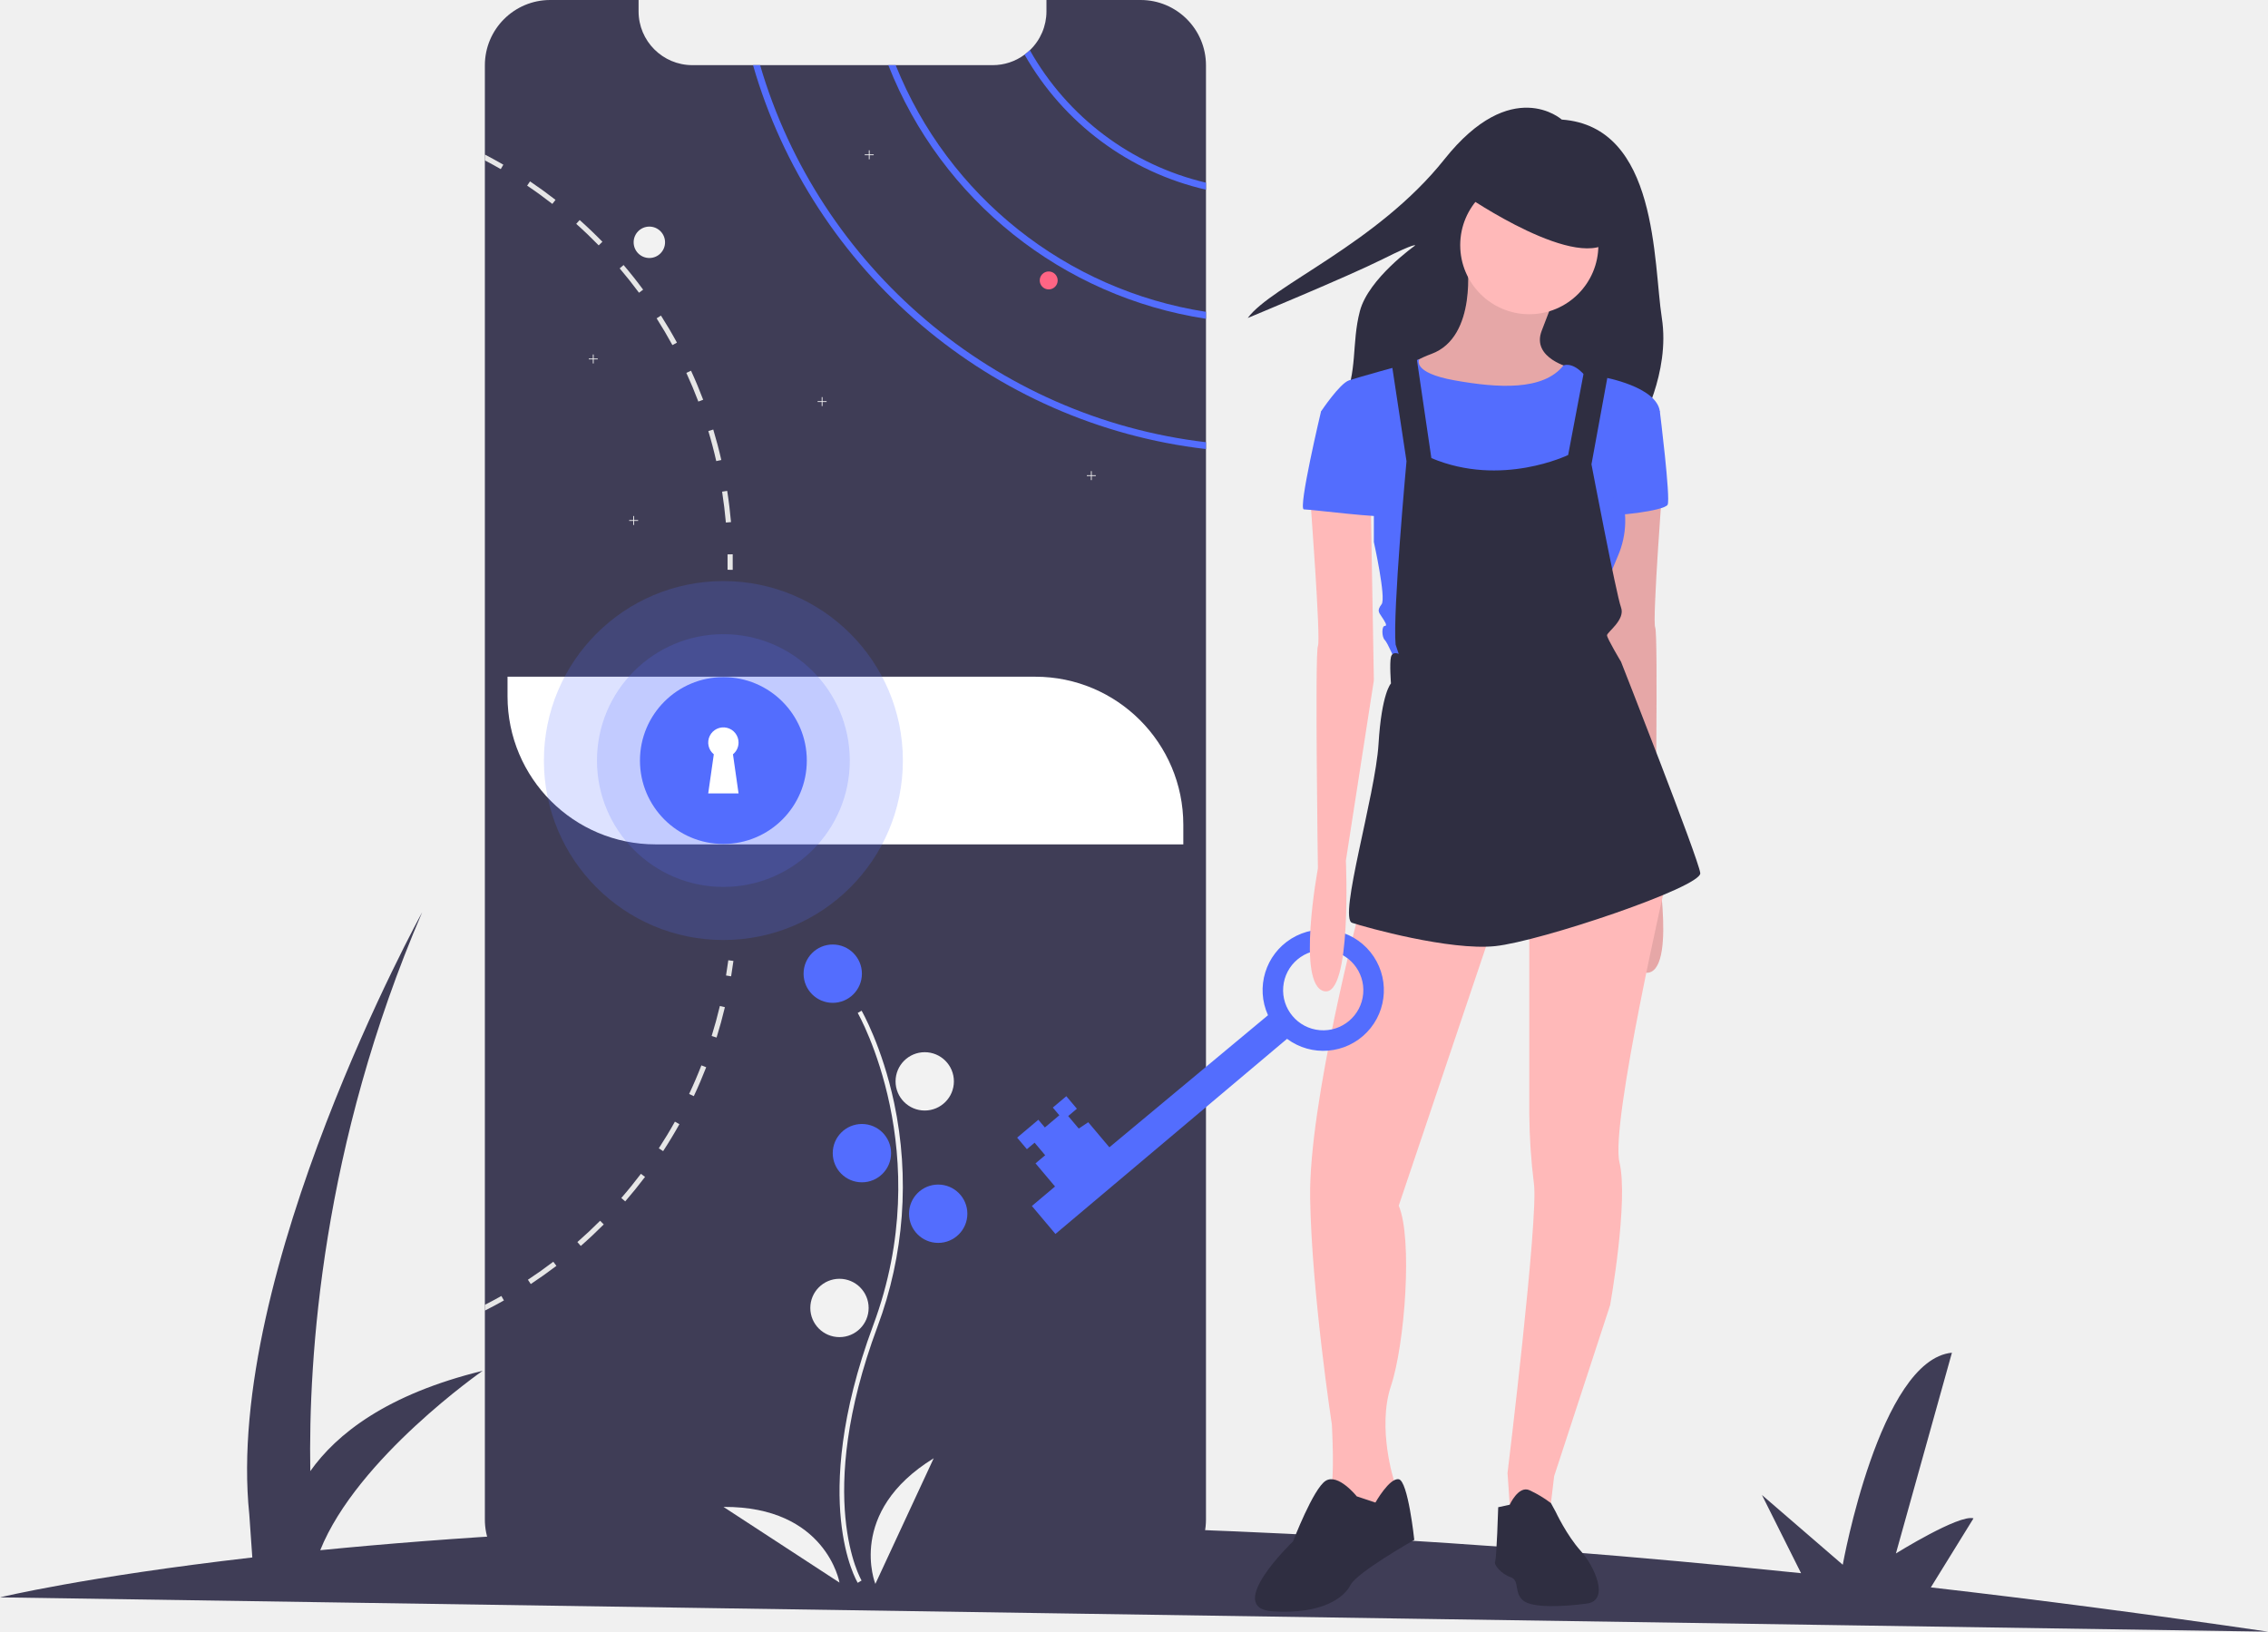
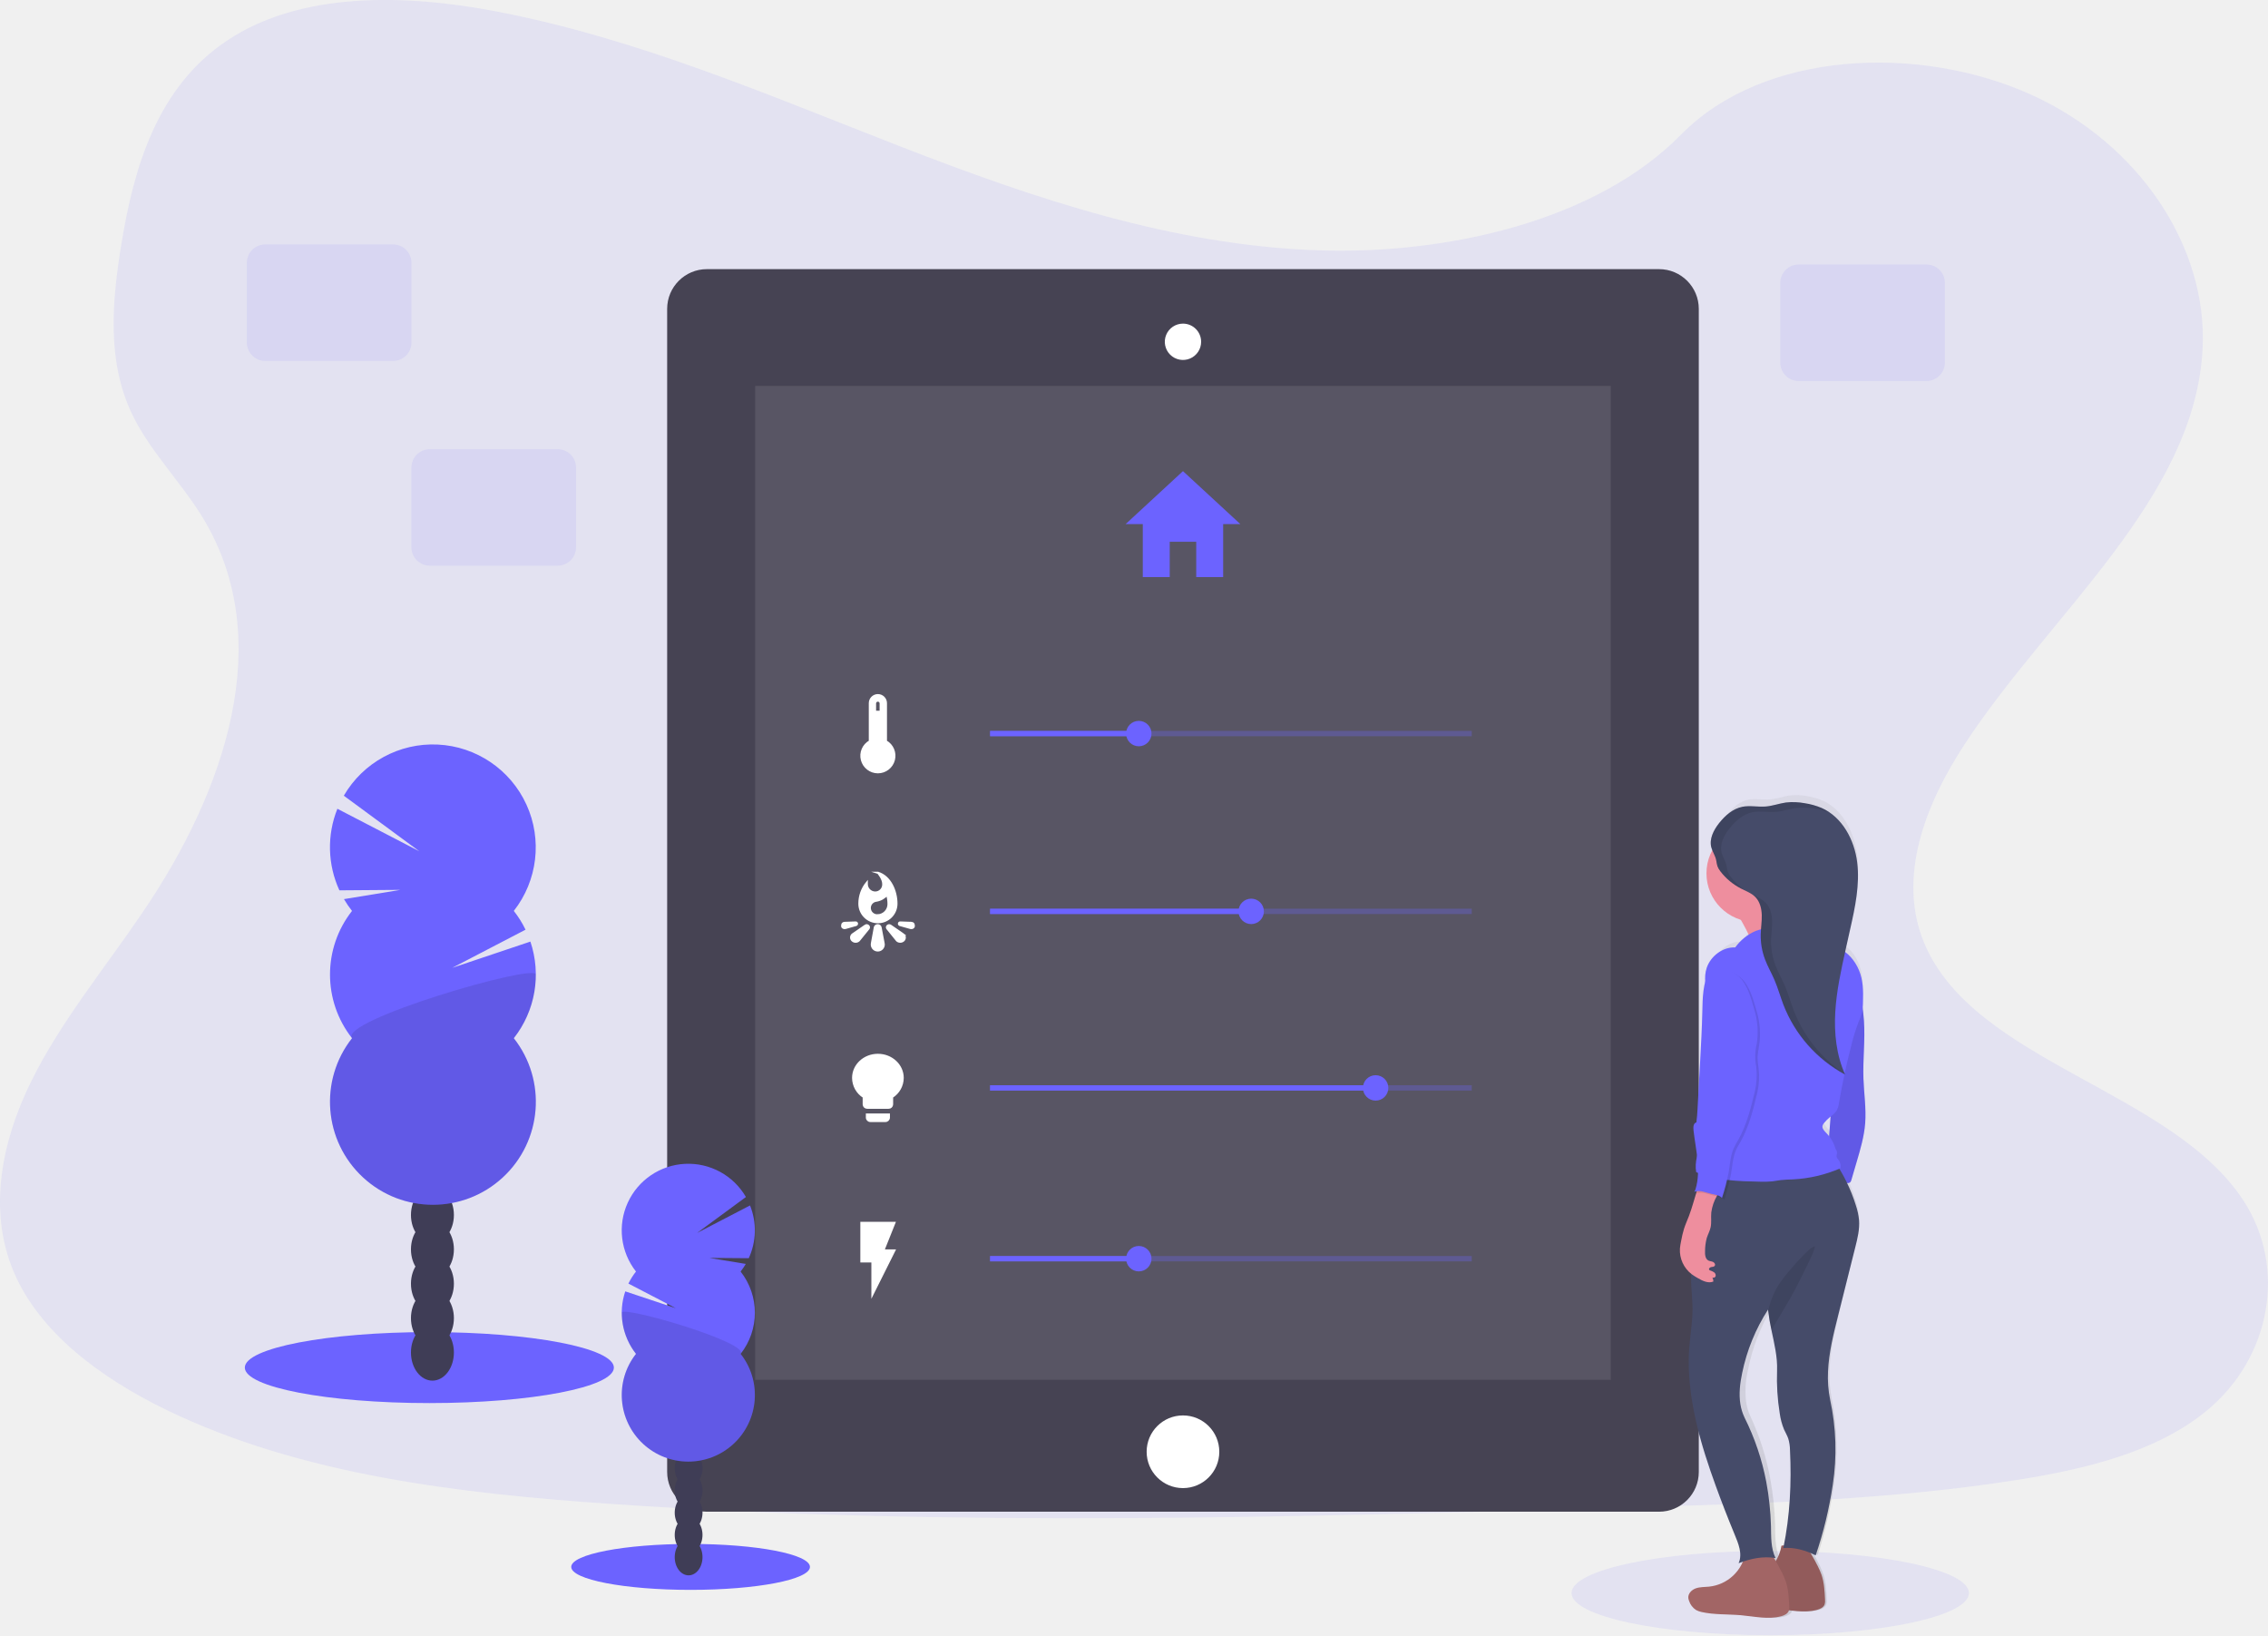
- <svg xmlns="http://www.w3.org/2000/svg" id="eb1b09ad-1fe0-40ca-8096-34696e14e30a" data-name="Layer 1" width="1010.892" height="727.284" viewBox="0 0 1010.892 727.284">
-   <path d="M1105.446,813.642q-78.133-11.444-150.281-19.73l19.02-30.778c-6.412-1.894-34.585,15.651-34.585,15.651l24.967-89.48c-32.248,3.107-48.658,94.513-48.658,94.513L879.884,752.723l17.438,34.854c-147.212-15.195-274.351-21.165-381.29-21.853L532.311,739.381c-6.412-1.894-34.585,15.651-34.585,15.651l24.967-89.48c-32.248,3.107-48.658,94.513-48.658,94.513L438.011,728.969l18.469,36.916c-89.651,1.087-162.761,5.872-219.191,11.451,16.467-41.078,72.394-79.96,72.394-79.96-42.708,10.436-65.112,28.152-76.82,44.71-.895-50.818,5.126-145,49.855-249.095,0,0-88.296,160.409-77.048,268.408l1.344,19.175c-74.836,8.625-112.461,17.784-112.461,17.784Z" transform="translate(-94.55416 -86.35794)" fill="#3f3d56" />
-   <path d="M632.081,115.488v648.2a29.139,29.139,0,0,1-29.13,29.11h-263.15a29.079,29.079,0,0,1-29.13-29.11v-648.2a29.127,29.127,0,0,1,29.13-29.13h39.38v5.05a23.987,23.987,0,0,0,23.98,23.99h133.84a23.789,23.789,0,0,0,14.22-4.68,22.285,22.285,0,0,0,2.36-1.98,23.917,23.917,0,0,0,7.4-17.33v-5.05h41.97A29.121,29.121,0,0,1,632.081,115.488Z" transform="translate(-94.55416 -86.35794)" fill="#3f3d56" />
-   <circle cx="289.426" cy="108" r="7" fill="#f2f2f2" />
-   <path d="M553.581,108.738a22.285,22.285,0,0,1-2.36,1.98,125.247,125.247,0,0,0,80.86,60.19v-3.12A122.299,122.299,0,0,1,553.581,108.738Z" transform="translate(-94.55416 -86.35794)" fill="#536dfe" />
-   <path d="M493.771,115.398h-3.28a181.668,181.668,0,0,0,141.59,113.05v-3.1A178.55,178.55,0,0,1,493.771,115.398Z" transform="translate(-94.55416 -86.35794)" fill="#536dfe" />
-   <path d="M433.351,115.398h-3.16c26.43,91.74,106.18,160.03,201.89,171.12v-3.05C538.031,272.428,459.651,205.438,433.351,115.398Z" transform="translate(-94.55416 -86.35794)" fill="#536dfe" />
-   <polygon points="266.426 159.822 264.604 159.822 264.604 158 264.249 158 264.249 159.822 262.426 159.822 262.426 160.178 264.249 160.178 264.249 162 264.604 162 264.604 160.178 266.426 160.178 266.426 159.822" fill="#f2f2f2" />
-   <polygon points="389.426 68.822 387.604 68.822 387.604 67 387.249 67 387.249 68.822 385.426 68.822 385.426 69.178 387.249 69.178 387.249 71 387.604 71 387.604 69.178 389.426 69.178 389.426 68.822" fill="#f2f2f2" />
-   <polygon points="284.426 231.822 282.604 231.822 282.604 230 282.249 230 282.249 231.822 280.426 231.822 280.426 232.178 282.249 232.178 282.249 234 282.604 234 282.604 232.178 284.426 232.178 284.426 231.822" fill="#f2f2f2" />
-   <polygon points="368.426 178.822 366.604 178.822 366.604 177 366.249 177 366.249 178.822 364.426 178.822 364.426 179.178 366.249 179.178 366.249 181 366.604 181 366.604 179.178 368.426 179.178 368.426 178.822" fill="#f2f2f2" />
-   <polygon points="488.426 211.822 486.604 211.822 486.604 210 486.249 210 486.249 211.822 484.426 211.822 484.426 212.178 486.249 212.178 486.249 214 486.604 214 486.604 212.178 488.426 212.178 488.426 211.822" fill="#f2f2f2" />
-   <circle cx="467.426" cy="125" r="4" fill="#ff6584" />
-   <path d="M418.681,305.158l-2.27.35c.71,4.54,1.27,9.18,1.68,13.77l2.29-.2C419.971,314.428,419.401,309.748,418.681,305.158Z" transform="translate(-94.55416 -86.35794)" fill="#e6e6e6" />
-   <path d="M412.471,277.818l-2.2.67c1.33,4.4,2.52,8.91,3.53,13.4l2.25-.51C415.021,286.838,413.811,282.278,412.471,277.818Z" transform="translate(-94.55416 -86.35794)" fill="#e6e6e6" />
-   <path d="M402.561,251.598l-2.09.96c1.92,4.19,3.72,8.49,5.35,12.79l2.15-.81C406.321,260.188,404.511,255.828,402.561,251.598Z" transform="translate(-94.55416 -86.35794)" fill="#e6e6e6" />
-   <path d="M389.161,227.018l-1.94,1.23c2.47,3.88,4.84,7.9,7.04,11.93l2.02-1.1C394.061,234.998,391.661,230.938,389.161,227.018Z" transform="translate(-94.55416 -86.35794)" fill="#e6e6e6" />
-   <path d="M372.501,204.488l-1.75,1.49c2.98,3.5,5.88,7.16,8.62,10.86l1.84-1.37C378.451,211.728,375.521,208.028,372.501,204.488Z" transform="translate(-94.55416 -86.35794)" fill="#e6e6e6" />
-   <path d="M352.921,184.428l-1.53,1.71c3.44,3.07,6.81,6.3,10.02,9.59l1.65-1.61C359.811,190.788,356.401,187.528,352.921,184.428Z" transform="translate(-94.55416 -86.35794)" fill="#e6e6e6" />
-   <path d="M330.801,167.208l-1.29,1.9c3.82,2.57,7.6,5.31,11.23,8.14l1.42-1.81C338.481,172.578,334.661,169.808,330.801,167.208Z" transform="translate(-94.55416 -86.35794)" fill="#e6e6e6" />
-   <path d="M310.671,155.248v2.6c2.39,1.25,4.76,2.56,7.08,3.9l1.15-1.99Q314.851,157.418,310.671,155.248Z" transform="translate(-94.55416 -86.35794)" fill="#e6e6e6" />
-   <path d="M418.161,521.161c.373-2.236.714-4.519,1.015-6.785l2.279.302c-.304,2.292-.649,4.599-1.026,6.861Z" transform="translate(-94.55416 -86.35794)" fill="#e6e6e6" />
-   <path d="M411.752,548.14l2.197.684c1.379-4.444,2.626-8.996,3.707-13.531l-2.239-.53C414.346,539.25,413.121,543.745,411.752,548.14Z" transform="translate(-94.55416 -86.35794)" fill="#e6e6e6" />
-   <path d="M401.71,573.972l2.086.978c1.984-4.208,3.84-8.544,5.525-12.884l-2.146-.837C405.511,565.522,403.674,569.811,401.71,573.972Z" transform="translate(-94.55416 -86.35794)" fill="#e6e6e6" />
-   <path d="M388.199,598.205l1.928,1.252c2.543-3.899,4.983-7.942,7.254-12.01l-2.005-1.125C393.135,590.345,390.715,594.341,388.199,598.205Z" transform="translate(-94.55416 -86.35794)" fill="#e6e6e6" />
-   <path d="M371.482,620.344l1.743,1.51c3.059-3.528,6.025-7.198,8.836-10.91l-1.841-1.377C377.448,613.236,374.512,616.861,371.482,620.344Z" transform="translate(-94.55416 -86.35794)" fill="#e6e6e6" />
-   <path d="M351.907,639.989l1.514,1.729c3.516-3.067,6.955-6.304,10.24-9.592l-1.626-1.629C358.787,633.751,355.378,636.943,351.907,639.989Z" transform="translate(-94.55416 -86.35794)" fill="#e6e6e6" />
-   <path d="M329.855,656.78l1.27,1.924c3.883-2.564,7.739-5.296,11.438-8.112l-1.39-1.836C337.509,651.548,333.7,654.249,329.855,656.78Z" transform="translate(-94.55416 -86.35794)" fill="#e6e6e6" />
-   <path d="M319.161,666.008c-2.78,1.57-5.62,3.09-8.49,4.53v-2.58c2.48-1.26,4.94-2.59,7.35-3.94Z" transform="translate(-94.55416 -86.35794)" fill="#e6e6e6" />
-   <path d="M418.836,333.464l2.299-.042c.042,2.321.045,4.654.009,6.936l-2.298-.036C418.88,338.066,418.877,335.759,418.836,333.464Z" transform="translate(-94.55416 -86.35794)" fill="#e6e6e6" />
-   <path d="M226.216,301.632H461.427a66,66,0,0,1,66,66v8.736a0,0,0,0,1,0,0H292.216a66,66,0,0,1-66-66v-8.736A0,0,0,0,1,226.216,301.632Z" fill="#fff" />
-   <path d="M476.87,791.879c-.229-.375-5.641-9.41-7.517-28.172-1.721-17.213-.614-46.227,14.433-86.698,28.506-76.671-6.569-138.533-6.928-139.149l1.73-1.004c.091.156,9.142,15.929,14.488,41.044a179.061,179.061,0,0,1-7.416,99.807c-28.457,76.54-7.301,112.773-7.084,113.131Z" transform="translate(-94.55416 -86.35794)" fill="#f2f2f2" />
-   <circle cx="371.17" cy="434" r="13" fill="#536dfe" />
-   <circle cx="412.17" cy="482" r="13" fill="#f2f2f2" />
-   <circle cx="384.17" cy="514" r="13" fill="#536dfe" />
-   <circle cx="418.17" cy="541" r="13" fill="#536dfe" />
-   <circle cx="374.17" cy="583" r="13" fill="#f2f2f2" />
-   <path d="M484.724,792.358s-13-32,26-56Z" transform="translate(-94.55416 -86.35794)" fill="#f2f2f2" />
-   <path d="M468.736,791.777s-5.916-34.029-51.709-33.738Z" transform="translate(-94.55416 -86.35794)" fill="#f2f2f2" />
-   <circle cx="322.426" cy="339" r="80" fill="#536dfe" opacity="0.2" />
-   <circle cx="322.426" cy="339" r="56.338" fill="#536dfe" opacity="0.2" />
-   <circle cx="322.426" cy="339" r="37.183" fill="#536dfe" />
-   <path d="M423.741,417.338a6.761,6.761,0,1,0-11.031,5.239l-2.49,17.429h13.521L421.251,422.577A6.746,6.746,0,0,0,423.741,417.338Z" transform="translate(-94.55416 -86.35794)" fill="#fff" />
-   <path d="M790.661,139.658s-22.302-19.995-52.294,17.688-76.903,56.139-87.67,70.751c0,0,44.604-18.457,59.985-26.147s14.612-6.152,14.612-6.152-20.764,14.612-24.609,29.223-.769,26.916-7.69,41.528S825.268,276.546,825.268,276.546s13.843-23.84,9.997-48.449S833.727,142.734,790.661,139.658Z" transform="translate(-94.55416 -86.35794)" fill="#2f2e41" />
-   <path d="M748.479,202.56s4.85,33.947-15.934,41.567-13.163,18.013-13.163,18.013l31.176,15.241,33.254-10.392,11.085-16.627s-18.013-4.157-13.163-16.627,6.235-16.627,6.235-16.627Z" transform="translate(-94.55416 -86.35794)" fill="#ffb9b9" />
-   <path d="M748.479,202.56s4.85,33.947-15.934,41.567-13.163,18.013-13.163,18.013l31.176,15.241,33.254-10.392,11.085-16.627s-18.013-4.157-13.163-16.627,6.235-16.627,6.235-16.627Z" transform="translate(-94.55416 -86.35794)" opacity="0.1" />
-   <path d="M835.77,299.551s-4.85,63.737-3.464,66.508,0,99.069,0,99.069,9.699,51.959-2.771,54.73-9.699-58.194-9.699-58.194L807.366,381.3l1.386-79.671Z" transform="translate(-94.55416 -86.35794)" fill="#ffb9b9" />
-   <path d="M835.77,299.551s-4.85,63.737-3.464,66.508,0,99.069,0,99.069,9.699,51.959-2.771,54.73-9.699-58.194-9.699-58.194L807.366,381.3l1.386-79.671Z" transform="translate(-94.55416 -86.35794)" opacity="0.1" />
-   <path d="M700.676,491.454S677.814,578.053,678.507,620.313,688.206,721.46,688.206,721.46s1.386,25.633-.693,28.404S697.905,764.414,697.905,764.414l13.163-7.621,4.85-5.542V746.401s-7.621-23.555-1.386-42.26,9.699-65.815,3.464-80.364l42.953-127.474Z" transform="translate(-94.55416 -86.35794)" fill="#ffb9b9" />
-   <path d="M699.291,753.329S690.977,742.937,685.435,746.401s-14.549,27.019-14.549,27.019-31.176,29.79-9.006,31.176,31.868-6.235,34.64-11.777S724.924,772.727,724.924,772.727s-2.771-26.326-6.928-27.019S707.604,756.1,707.604,756.1Z" transform="translate(-94.55416 -86.35794)" fill="#2f2e41" />
-   <path d="M776.19,496.996v85.906a265.616,265.616,0,0,0,2.078,31.176c2.078,15.241-11.777,128.859-11.777,128.859l1.386,20.091,17.32-1.386,2.078-17.32,24.94-76.207s8.313-46.417,4.157-63.737,21.477-128.166,21.477-128.166Z" transform="translate(-94.55416 -86.35794)" fill="#ffb9b9" />
-   <path d="M762.335,758.178l5.131-1.115s3.875-8.584,8.725-6.505a52.3,52.3,0,0,1,9.643,5.778l2.134,3.921s4.85,10.392,11.085,17.32,13.163,22.169,2.771,23.555-24.248,2.078-28.404-1.386-1.386-9.006-5.542-10.392-7.621-5.542-6.928-6.928S762.335,758.178,762.335,758.178Z" transform="translate(-94.55416 -86.35794)" fill="#2f2e41" />
-   <circle cx="681.636" cy="109.274" r="30.79" fill="#ffb9b9" />
-   <path d="M717.996,249.67l9.151-3.195s-3.609,5.966,15.789,9.43,39.487,4.69,48.494-6.661c0,0,3.465-1.652,8.314,3.197s7.621,3.464,7.621,3.464l-3.464,18.013-6.928,33.254L787.968,332.112l-25.633-5.542L734.623,306.479,724.231,279.46V254.519Z" transform="translate(-94.55416 -86.35794)" fill="#536dfe" />
-   <path d="M802.516,259.369l6.928-4.85s23.555,4.157,24.94,15.241L816.372,304.4a39.437,39.437,0,0,1-.693,29.79c-6.928,15.934-6.235,19.398-6.235,19.398l-4.85,20.784-87.984,6.928s-3.464-8.313-4.85-9.699-1.386-6.235,0-6.235,0-2.078-1.386-4.157-2.078-2.771,0-5.542-3.464-27.712-3.464-27.712V300.936l-23.555-31.176s8.313-12.47,12.47-13.856,23.93-6.85,23.93-6.85l4.474,6.588,6.235,50.143,9.006,30.483,37.921-6.443,14.731-24.733,9.699-29.097Z" transform="translate(-94.55416 -86.35794)" fill="#536dfe" />
-   <path d="M828.843,265.604l5.542,4.157s4.85,38.796,3.464,41.567-25.633,5.542-26.326,4.157S828.843,265.604,828.843,265.604Z" transform="translate(-94.55416 -86.35794)" fill="#536dfe" />
-   <path d="M714.532,246.206l6.928,45.724s-6.235,67.894-4.85,81.749l1.386,4.157s-2.771-1.386-3.464,1.386,0,11.777,0,11.777-4.157,4.157-5.542,27.019-18.013,77.593-11.777,79.671,43.646,12.47,63.737,10.392,92.141-26.326,91.448-32.561-35.332-94.22-35.332-94.22S810.83,370.908,810.83,369.523s8.313-6.928,6.235-12.47-13.163-63.737-13.163-63.737l7.621-41.567L801.131,248.977l-7.621,40.182s-29.79,14.549-60.966,1.386l-6.928-47.11Z" transform="translate(-94.55416 -86.35794)" fill="#2f2e41" />
-   <path d="M747.864,173.535s51.267,35.332,65.122,19.398-24.248-29.79-24.248-29.79l-31.868-3.464Z" transform="translate(-94.55416 -86.35794)" fill="#2f2e41" />
-   <path d="M668.209,549.4a27.027,27.027,0,1,0-8.479-10.524L589.024,597.748l-9.415-11.174-4.23,2.829-4.707-5.587,3.868-3.259-4.707-5.587-6.017,5.069,2.897,3.438L560.267,588.91l-2.897-3.438-9.455,7.966,4.345,5.157,3.438-2.897,4.707,5.587-4.298,3.621,8.69,10.314-10.314,8.69,10.501,12.463Zm17.654-39.492A17.882,17.882,0,1,1,666.524,526.202,17.882,17.882,0,0,1,685.863,509.908Z" transform="translate(-94.55416 -86.35794)" fill="#536dfe" />
-   <path d="M678.507,307.864s4.85,63.737,3.464,66.508,0,99.069,0,99.069-9.699,51.959,2.771,54.73,9.699-58.194,9.699-58.194l12.47-80.364-1.386-79.671Z" transform="translate(-94.55416 -86.35794)" fill="#ffb9b9" />
-   <path d="M688.899,267.682l-5.542,2.078s-10.392,43.646-7.621,43.646,36.025,4.157,36.025,2.771-6.235-35.332-6.235-35.332Z" transform="translate(-94.55416 -86.35794)" fill="#536dfe" />
+ <svg xmlns="http://www.w3.org/2000/svg" id="fe68a858-d407-4692-b55a-9dffb576a509" data-name="Layer 1" width="1130" height="814.56" viewBox="0 0 1130 814.56">
+   <defs>
+     <linearGradient id="b5ddeed3-b78d-400e-805e-1392ba69a239" x1="283.68" y1="848.61" x2="283.68" y2="438.71" gradientTransform="matrix(-1, 0, 0, 1, 1204, 0)" gradientUnits="userSpaceOnUse">
+       <stop offset="0" stop-color="gray" stop-opacity="0.25" />
+       <stop offset="0.54" stop-color="gray" stop-opacity="0.12" />
+       <stop offset="1" stop-color="gray" stop-opacity="0.1" />
+     </linearGradient>
+   </defs>
+   <path d="M691.54,167.41c-72.44-2.51-141.44-25.9-207.32-51.49S353.07,62,282.37,48.43c-45.48-8.72-97.49-10-134.13,14.43-35.27,23.46-46.66,64-52.78,101.55-4.61,28.28-7.32,58,5.3,84.51,8.77,18.37,24.34,33.82,35.11,51.42,37.45,61.26,11,136.79-29.62,196.59-19,28.06-41.13,54.82-55.82,84.69s-21.49,64.08-8.64,94.54C54.54,706.36,84.9,729,117.8,745c66.81,32.4,145.54,41.68,222.31,46.93,169.94,11.62,340.79,6.59,511.18,1.55,63.06-1.87,126.39-3.76,188.43-13.51,34.44-5.41,70-14,95-34.75,31.75-26.34,39.62-70.94,18.34-104-35.68-55.39-134.35-69.15-159.29-128.6-13.73-32.72.37-69.17,20.32-99.52,42.8-65.11,114.54-122.22,118.32-196.64,2.6-51.11-31.89-102.3-85.21-126.48-55.9-25.35-133.4-22.16-174.64,19.8C830.12,153,755.5,169.63,691.54,167.41Z" transform="translate(-35 -42.72)" fill="#6c63ff" opacity="0.1" />
+   <rect x="332.4" y="134.07" width="514" height="618.97" rx="19.8" fill="#464353" />
+   <rect x="376.74" y="192.74" width="425.32" height="494.09" fill="#fff" stroke="#fff" stroke-miterlimit="10" opacity="0.1" />
+   <circle cx="589.4" cy="723.18" r="18.1" fill="#fff" />
+   <path d="M624.4,221.53A8.55,8.55,0,1,1,633,213,8.56,8.56,0,0,1,624.4,221.53Z" transform="translate(-35 -42.72)" fill="#fff" />
+   <path d="M624.4,204.93a8.05,8.05,0,1,1-8,8,8.06,8.06,0,0,1,8-8m0-1a9.05,9.05,0,1,0,9.05,9,9.05,9.05,0,0,0-9.05-9Z" transform="translate(-35 -42.72)" fill="#fff" />
+   <path d="M617.8,330.2V312.6H631v17.6h13.42V303.81H653l-28.6-26.4-28.59,26.4h8.57V330.2Z" transform="translate(-35 -42.72)" fill="#6c63ff" />
+   <path d="M476.43,412V393a4,4,0,0,0-8.07,0V412a8.25,8.25,0,1,0,8.07,0ZM471,393a1.38,1.38,0,0,1,2.75,0v4.26H471Z" transform="translate(-35 -42.72)" fill="#fff" stroke="#fff" stroke-miterlimit="10" />
+   <rect x="493.28" y="364.08" width="240" height="2.67" fill="#6c63ff" opacity="0.3" />
+   <circle cx="567.39" cy="365.42" r="6.33" fill="#6c63ff" />
+   <rect x="493.28" y="364.08" width="74.11" height="2.67" fill="#6c63ff" />
+   <path d="M473.79,504.84a1.44,1.44,0,0,0-1.48-1.26,1.46,1.46,0,0,0-1.45,1.08l-1.46,7.94a3.08,3.08,0,0,0-.06.61,3,3,0,0,0,6,0,3,3,0,0,0-.1-.73Zm11.36,3.41a3.91,3.91,0,0,0-.49-.34l-5.92-4.08a1.2,1.2,0,0,0-1.53.08,1,1,0,0,0-.16,1.32l4.56,5.65a2.56,2.56,0,0,0,.3.37,2.47,2.47,0,0,0,3.23,0,2,2,0,0,0,0-3Zm4-5.83-5.55-.2a.65.65,0,0,0-.74.52.72.72,0,0,0,.44.76h0l5.37,1.52c.78.17,1.65-.19,1.65-1,0-1-.29-1.51-1.17-1.61Zm-27.58,1.08a.72.72,0,0,0,.44-.76.66.66,0,0,0-.75-.52l-5.54.2c-.89.1-1.15.59-1.15,1.6,0,.8.85,1.17,1.62,1l5.37-1.53Zm4.53.32-5.92,4.07a3.21,3.21,0,0,0-.48.34,2,2,0,0,0,0,3,2.39,2.39,0,0,0,3.22,0,1.74,1.74,0,0,0,.31-.36l4.56-5.63a1,1,0,0,0-.16-1.32A1.21,1.21,0,0,0,466.06,503.82Zm6.34-26.36s2.6,3,2.6,5.53a4,4,0,0,1-3.95,4.32,4.21,4.21,0,0,1-4.2-4.32l0-.59a16.41,16.41,0,0,0-3.74,10.47,9.26,9.26,0,1,0,18.52,0C481.67,486.63,478.59,479.32,472.4,477.46Zm-.33,21.2a3.69,3.69,0,0,1-3.73-3.64,3.62,3.62,0,0,1,3.25-3.61,9,9,0,0,0,5.36-3,16.25,16.25,0,0,1,.68,4.68,5.56,5.56,0,0,1-5.56,5.56Z" transform="translate(-35 -42.72)" fill="#fff" stroke="#fff" stroke-miterlimit="10" />
+   <rect x="493.28" y="452.65" width="240" height="2.67" fill="#6c63ff" opacity="0.3" />
+   <circle cx="623.39" cy="453.99" r="6.33" fill="#6c63ff" />
+   <rect x="493.28" y="452.65" width="130.72" height="2.67" fill="#6c63ff" />
+   <path d="M466.9,599.43a1.73,1.73,0,0,0,1.72,1.72h7.56a1.73,1.73,0,0,0,1.72-1.72v-1.54h-11Zm5.5-31.28c-6.85,0-12.37,5.15-12.37,11.52a11.34,11.34,0,0,0,5.28,9.5v3.73a1.71,1.71,0,0,0,1.77,1.65h10.64a1.71,1.71,0,0,0,1.77-1.65v-3.73a11.32,11.32,0,0,0,5.29-9.5C484.78,573.3,479.25,568.15,472.4,568.15Z" transform="translate(-35 -42.72)" fill="#fff" stroke="#fff" stroke-miterlimit="10" />
+   <rect x="493.28" y="540.6" width="240" height="2.67" fill="#6c63ff" opacity="0.3" />
+   <circle cx="685.39" cy="541.93" r="6.33" fill="#6c63ff" />
+   <rect x="493.28" y="540.6" width="192.72" height="2.67" fill="#6c63ff" />
+   <path d="M464.15,651.85v19.24h5.5v16.5l11-22h-5.5l5.5-13.74Z" transform="translate(-35 -42.72)" fill="#fff" stroke="#fff" stroke-miterlimit="10" />
+   <rect x="493.28" y="625.67" width="240" height="2.67" fill="#6c63ff" opacity="0.3" />
+   <circle cx="567.39" cy="627" r="6.33" fill="#6c63ff" />
+   <rect x="493.28" y="625.67" width="74.11" height="2.67" fill="#6c63ff" />
+   <ellipse cx="344.08" cy="780.54" rx="59.47" ry="11.44" fill="#6c63ff" />
+   <ellipse cx="343.09" cy="775.68" rx="6.92" ry="9.06" fill="#3f3d56" />
+   <ellipse cx="343.09" cy="764.6" rx="6.92" ry="9.06" fill="#3f3d56" />
+   <ellipse cx="343.09" cy="753.53" rx="6.92" ry="9.06" fill="#3f3d56" />
+   <ellipse cx="343.09" cy="742.45" rx="6.92" ry="9.06" fill="#3f3d56" />
+   <ellipse cx="343.09" cy="731.37" rx="6.92" ry="9.06" fill="#3f3d56" />
+   <ellipse cx="343.09" cy="720.29" rx="6.92" ry="9.06" fill="#3f3d56" />
+   <ellipse cx="343.09" cy="709.21" rx="6.92" ry="9.06" fill="#3f3d56" />
+   <path d="M404,676.13a34.28,34.28,0,0,0,2.58-3.8l-18.2-3,19.68.15a33.27,33.27,0,0,0,.63-26.28L382.31,656.9,406.65,639a33.17,33.17,0,1,0-54.78,37.12,33.85,33.85,0,0,0-3.78,6l23.62,12.27L346.53,686a33.19,33.19,0,0,0,5.34,31.14,33.16,33.16,0,1,0,52.14,0,33.18,33.18,0,0,0,0-41Z" transform="translate(-35 -42.72)" fill="#6c63ff" />
+   <path d="M344.78,696.63a33,33,0,0,0,7.09,20.5,33.16,33.16,0,1,0,52.14,0C408.45,711.49,344.78,692.91,344.78,696.63Z" transform="translate(-35 -42.72)" opacity="0.1" />
+   <ellipse cx="213.92" cy="681.25" rx="91.94" ry="17.68" fill="#6c63ff" />
+   <ellipse cx="215.45" cy="673.74" rx="10.7" ry="14.01" fill="#3f3d56" />
+   <ellipse cx="215.45" cy="656.61" rx="10.7" ry="14.01" fill="#3f3d56" />
+   <ellipse cx="215.45" cy="639.48" rx="10.7" ry="14.01" fill="#3f3d56" />
+   <ellipse cx="215.45" cy="622.35" rx="10.7" ry="14.01" fill="#3f3d56" />
+   <ellipse cx="215.45" cy="605.23" rx="10.7" ry="14.01" fill="#3f3d56" />
+   <ellipse cx="215.45" cy="588.1" rx="10.7" ry="14.01" fill="#3f3d56" />
+   <ellipse cx="215.45" cy="570.97" rx="10.7" ry="14.01" fill="#3f3d56" />
+   <path d="M210.38,496.48a52.24,52.24,0,0,1-4-5.87L234.52,486l-30.42.23a51.41,51.41,0,0,1-1-40.63l40.82,21.17L206.3,439.09A51.28,51.28,0,1,1,291,496.48a50.9,50.9,0,0,1,5.84,9.35l-36.51,19,38.93-13.07A51.3,51.3,0,0,1,291,559.89a51.28,51.28,0,1,1-80.61,0,51.3,51.3,0,0,1,0-63.41Z" transform="translate(-35 -42.72)" fill="#6c63ff" />
+   <path d="M302,528.18a51.1,51.1,0,0,1-11,31.71,51.28,51.28,0,1,1-80.61,0C203.51,551.16,302,522.43,302,528.18Z" transform="translate(-35 -42.72)" opacity="0.1" />
+   <ellipse cx="882" cy="793.56" rx="99" ry="21" fill="#6c63ff" opacity="0.1" />
+   <path d="M880.25,838.7a5.83,5.83,0,0,0,.38,1.49,8.51,8.51,0,0,0,3.28,4.55,8.93,8.93,0,0,0,2.6,1c6.13,1.47,12.5,1,18.76,1.63s12.89,2.26,19.07.5c1.48-.42,3-1.19,3.6-2.7a1.61,1.61,0,0,0,.09-.29c4.49.58,9,1,13.3-.21,1.47-.42,3-1.19,3.6-2.7a6.1,6.1,0,0,0,.21-2.41c-.18-4.21-.38-8.48-1.66-12.47a35,35,0,0,0-1.71-4.21q-1.47-3.15-3.2-6.15l-.35-.65c.84.37,1.66.77,2.47,1.2a210,210,0,0,0,8.09-35.41A124.52,124.52,0,0,0,947.54,739a61.05,61.05,0,0,1-1-14.29c.41-9.53,2.62-18.85,4.82-28.11q1.68-7,3.35-14.09,2.38-10,4.78-20.08c1.06-4.45,2.12-9,1.79-13.58a35.5,35.5,0,0,0-1.48-7.38,85.12,85.12,0,0,0-4.2-11.34,1.9,1.9,0,0,0,1.41-.29,2.41,2.41,0,0,0,.63-1.25l2.52-9.08c1.77-6.36,3.54-12.77,4-19.37.55-7.47-.58-15-.82-22.44-.31-9.72.87-19.47.24-29.17-.14-2.1-.36-4.19-.61-6.27.11-1.1.14-2.2.17-3.3.16-5.42.1-10.83-1.89-15.83a22,22,0,0,0-6.59-9.14c.09-.45.19-.89.28-1.34l2.1-10c2.32-11.09,4.66-22.45,3.33-33.72-1.19-10-5.88-20.16-13.82-25.5l-.07-.05-.85-.54-.15-.09c-.26-.16-.53-.31-.8-.45l-.2-.11c-.32-.18-.66-.35-1-.5a31.6,31.6,0,0,0-8-2.39l-1.1-.17a30.68,30.68,0,0,0-3.31-.34l-1.11,0a22.89,22.89,0,0,0-3.31.2c-.41,0-.81.12-1.22.2l-1.2.25a50.63,50.63,0,0,1-7.24,1.51c-.46,0-.93.06-1.39.07-1.39,0-2.78-.09-4.18-.17-.69,0-1.39-.06-2.08-.06a16.46,16.46,0,0,0-3.43.31,14.46,14.46,0,0,0-5.4,2.49,22.56,22.56,0,0,0-3.28,2.92,33.1,33.1,0,0,0-2.28,2.74c-.33.44-.65.89-1,1.36l-.46.71c-.29.49-.57,1-.83,1.48a19,19,0,0,0-1,2.32,11.09,11.09,0,0,0-.45,6.49,12.52,12.52,0,0,0,.44,1.35,25.43,25.43,0,0,0-2.75,11.59c0,11,6.86,20.28,16.29,23.34,1.15,2.12,2.55,4.82,3.72,7.44a26.86,26.86,0,0,0-6.39,6.46c-5.86-.33-11.64,4.34-13.5,10.23a18.6,18.6,0,0,0-.71,7c-1.22,4.92-1.28,10.24-1.39,15.38-.17,8.1-.59,16.18-1,24.27s-.83,16.11-1.25,24.17c-.12,2.31-.24,4.63-.54,6.92-1.47.39-1.54,2.4-1.37,4,.46,4.27,1.21,8.59,1.69,12.88a21.27,21.27,0,0,0-.41,8.09l.85.38a32.41,32.41,0,0,1-1.2,8.17,2.93,2.93,0,0,1-.64,1.31,4.33,4.33,0,0,1,1.33-.33c-1.27,4.18-2.28,8.46-3.77,12.57-.77,2.12-1.67,4.2-2.33,6.37a59.68,59.68,0,0,0-1.4,6.26,30.48,30.48,0,0,0-.53,3.68,15.53,15.53,0,0,0,5.27,12.66c0,.82-.06,1.63-.06,2.45,0,5.85.86,11.68.65,17.52-.28,7.87-1.69,15.32-1.73,23.2-.13,21.8,5.85,43.11,12.87,63.6q4.17,12.18,8.85,24.13c1.84,4.72,3.92,10,1.94,14.63.67-.27,1.33-.52,2-.76a21,21,0,0,1-4.58,7A19.28,19.28,0,0,1,890.08,833c-2.09.23-4.24.11-6.23.84S880.05,836.49,880.25,838.7Zm25.56-113.12a96.87,96.87,0,0,1,12.28-31.88l.06.65c.32,3.22.91,6.44,1.55,9.65,1.34,6.76,2.91,13.51,2.67,20.3a115.64,115.64,0,0,0,1.26,21.52,34.09,34.09,0,0,0,2,8.14c.66,1.56,1.52,3,2,4.64a22.17,22.17,0,0,1,.8,5.75,206.93,206.93,0,0,1-2.92,47.89c-.69,0-1.13.11-1.14.2a21.68,21.68,0,0,1-2.73,7.66l-.12-.22c-.24-.42-.49-.9-.75-1.38l.83.13c-2.29-4.94-2.08-10.7-2.18-16.2a149.15,149.15,0,0,0-2.27-22.25A129.4,129.4,0,0,0,907,748a25.2,25.2,0,0,1-2-6.78A45.6,45.6,0,0,1,905.81,725.58Zm41.25-119a17,17,0,0,0-1.21-1.46c-1-1.07-2.2-2.31-1.9-3.77a3.69,3.69,0,0,1,.84-1.54,22,22,0,0,1,2.66-2.79l.32-.28Q947.41,601.63,947.06,606.55Z" transform="translate(-35 -42.72)" fill="url(#b5ddeed3-b78d-400e-805e-1392ba69a239)" />
+   <path d="M961.64,534l1.1,8.49c.37,2.88.74,5.75.94,8.64.67,9.62-.57,19.28-.25,28.92.26,7.42,1.44,14.83.87,22.24-.51,6.54-2.37,12.9-4.23,19.2l-2.64,9a2.38,2.38,0,0,1-.66,1.24,2.33,2.33,0,0,1-1.69.27L943.36,631c.75-3.44,1.58-7,2-10.53.32-2.76.51-5.54.71-8.32.62-8.66,1.33-17.32,2-26l1.25-15.2c.53-6.6,1.08-13.23,2.74-19.64A39.09,39.09,0,0,1,961.64,534Z" transform="translate(-35 -42.72)" fill="#6c63ff" />
+   <path d="M961.64,534l1.1,8.49c.37,2.88.74,5.75.94,8.64.67,9.62-.57,19.28-.25,28.92.26,7.42,1.44,14.83.87,22.24-.51,6.54-2.37,12.9-4.23,19.2l-2.64,9a2.38,2.38,0,0,1-.66,1.24,2.33,2.33,0,0,1-1.69.27L943.36,631c.75-3.44,1.58-7,2-10.53.32-2.76.51-5.54.71-8.32.62-8.66,1.33-17.32,2-26l1.25-15.2c.53-6.6,1.08-13.23,2.74-19.64A39.09,39.09,0,0,1,961.64,534Z" transform="translate(-35 -42.72)" opacity="0.1" />
+   <path d="M940.76,823.05a35.81,35.81,0,0,1,1.8,4.18c1.34,3.95,1.54,8.19,1.74,12.36a6,6,0,0,1-.22,2.39c-.58,1.5-2.24,2.26-3.79,2.67-6.49,1.75-13.33.11-20-.49s-13.26-.16-19.7-1.61a10.06,10.06,0,0,1-2.73-.95,8.51,8.51,0,0,1-3.45-4.5,5.88,5.88,0,0,1-.39-1.48c-.21-2.2,1.7-4.1,3.78-4.82s4.35-.61,6.54-.83a20.6,20.6,0,0,0,18.24-17.21c.08-.48,10.84-.19,12,.43,1.32.73,2.12,2.54,2.87,3.77Q939.22,819.93,940.76,823.05Z" transform="translate(-35 -42.72)" fill="#a26565" />
+   <path d="M940.76,823.05a35.81,35.81,0,0,1,1.8,4.18c1.34,3.95,1.54,8.19,1.74,12.36a6,6,0,0,1-.22,2.39c-.58,1.5-2.24,2.26-3.79,2.67-6.49,1.75-13.33.11-20-.49s-13.26-.16-19.7-1.61a10.06,10.06,0,0,1-2.73-.95,8.51,8.51,0,0,1-3.45-4.5,5.88,5.88,0,0,1-.39-1.48c-.21-2.2,1.7-4.1,3.78-4.82s4.35-.61,6.54-.83a20.6,20.6,0,0,0,18.24-17.21c.08-.48,10.84-.19,12,.43,1.32.73,2.12,2.54,2.87,3.77Q939.22,819.93,940.76,823.05Z" transform="translate(-35 -42.72)" opacity="0.1" />
+   <path d="M922.91,826.23a34,34,0,0,1,1.8,4.17c1.35,4,1.55,8.19,1.74,12.36a5.83,5.83,0,0,1-.22,2.39c-.57,1.5-2.23,2.26-3.78,2.68-6.49,1.74-13.34.1-20-.5s-13.27-.16-19.7-1.61a9.62,9.62,0,0,1-2.73-1,8.47,8.47,0,0,1-3.45-4.5,5.88,5.88,0,0,1-.39-1.48c-.21-2.19,1.7-4.1,3.78-4.82s4.35-.6,6.54-.83a20.61,20.61,0,0,0,18.24-17.2c.08-.48,10.84-.2,12,.42,1.33.73,2.13,2.54,2.88,3.77C920.76,822.11,921.88,824.15,922.91,826.23Z" transform="translate(-35 -42.72)" fill="#a26565" />
+   <path d="M876.38,720c-.14,21.61,6.14,42.73,13.51,63q4.38,12.06,9.29,23.91c1.94,4.68,4.13,9.88,2.05,14.5,6-2.28,12.1-3.62,18.41-2.57-2.4-4.9-2.17-10.6-2.28-16A140.3,140.3,0,0,0,915,780.79a123,123,0,0,0-10.79-31.89,24.3,24.3,0,0,1-2.09-6.72c-.82-5.14-.18-10.42.89-15.51a92.47,92.47,0,0,1,12.9-31.6l.06.64a93.27,93.27,0,0,0,1.62,9.57c1.41,6.69,3.06,13.39,2.81,20.12a108.83,108.83,0,0,0,1.32,21.33,32.43,32.43,0,0,0,2.15,8.06c.69,1.55,1.59,3,2.13,4.61a21,21,0,0,1,.84,5.7c.8,16.27,0,32.79-3.32,48.74,5.57-.44,11.14,1.17,16.12,3.67a198.54,198.54,0,0,0,8.5-35.1,116.62,116.62,0,0,0-1.3-42.46,56.42,56.42,0,0,1-1.05-14.15c.43-9.45,2.75-18.69,5.06-27.87l3.52-14q2.5-10,5-19.91c1.11-4.41,2.23-8.92,1.88-13.46a33.4,33.4,0,0,0-1.56-7.32,81.69,81.69,0,0,0-11.07-22.64c-19.27,1.08-38.77-.72-58-2.2a3.89,3.89,0,0,0-2.72.46,3.85,3.85,0,0,0-1.1,2.48l-7.23,41a103,103,0,0,0-2,17.3c0,5.8.9,11.58.68,17.37C877.9,704.81,876.42,712.19,876.38,720Z" transform="translate(-35 -42.72)" fill="#454b69" />
+   <path d="M916,695.71a93.27,93.27,0,0,0,1.62,9.57c4.19-7.25,8.71-14.32,12.57-21.75,1-1.91,1.94-3.85,2.89-5.79l2.85-5.8c.53-1.09,1.06-2.18,1.54-3.29a23.77,23.77,0,0,0,1.79-5c-1.4-.26-4.86,3.52-5.9,4.51a80.64,80.64,0,0,0-6,6.64A72.81,72.81,0,0,0,921,683,39.88,39.88,0,0,0,916,695.71Z" transform="translate(-35 -42.72)" opacity="0.1" />
+   <path d="M899.9,496.8s10.7,17.05,8.72,20.62,33.7-3.17,33.7-3.17-19.43-17.05-17.44-24.19S899.9,496.8,899.9,496.8Z" transform="translate(-35 -42.72)" fill="#ee8e9e" />
+   <circle cx="874.41" cy="435.05" r="24.19" fill="#ee8e9e" />
+   <path d="M899.54,514.68a24.56,24.56,0,0,1,10.17-8.21,36.38,36.38,0,0,1,7.23-1.78l9.65-1.7c2.36-.42,4.89-.81,7.09.16a11.62,11.62,0,0,1,3,2.21c3.35,3.11,6.6,6.52,10.81,8.32,1.15.49,2.35.85,3.5,1.34,4.71,2,8.23,6.26,10.22,11,2.1,4.94,2.16,10.31,2,15.68a27.56,27.56,0,0,1-.55,5.52,35.57,35.57,0,0,1-1.83,5.06A92.57,92.57,0,0,0,957.51,563q-3.75,14.35-6.24,29a10.87,10.87,0,0,1-1.21,4,14.36,14.36,0,0,1-3.34,3.21,20.86,20.86,0,0,0-2.79,2.77,3.62,3.62,0,0,0-.89,1.52c-.31,1.44,1,2.68,2,3.73a18.06,18.06,0,0,1,4.52,7.87,3.17,3.17,0,0,1,.72,2.17,3.8,3.8,0,0,0-.23,1.72,3.88,3.88,0,0,0,.91,1.41,5.33,5.33,0,0,1,1,4.28,67.89,67.89,0,0,1-23.68,5.54c-2,.1-4,.1-6,.34-1.42.18-2.82.47-4.24.64a45.78,45.78,0,0,1-6.2.16c-10.77-.22-21.85-.49-31.74-4.76-.93-5.07,1.08-10.24,2.34-15.24,2-8,2.5-16.19,4-24.26,1-5.51,2.5-10.94,3.35-16.49s1.05-11.3-.48-16.7c-1.35-4.78-1.76-9.66-3.16-14.43s-2.38-9.94-.8-14.66C887.31,519,893.38,514.35,899.54,514.68Z" transform="translate(-35 -42.72)" fill="#6c63ff" />
+   <path d="M887.66,464.94c-1.18-4.29,1.14-8.76,3.9-12.25,3-3.75,6.82-7.13,11.51-8.07,3.81-.77,7.76.16,11.64-.15,3.43-.27,6.73-1.51,10.14-2a32.12,32.12,0,0,1,9.28.35,35.25,35.25,0,0,1,8.45,2.36c10.3,4.57,16.33,15.83,17.73,27s-1,22.43-3.49,33.42l-2.21,9.94c-2.3,10.35-4.6,20.74-5.21,31.32s.53,21.44,4.88,31.1a66.89,66.89,0,0,1-30.73-34.79c-1.56-4.09-2.72-8.34-4.46-12.36-1.49-3.46-3.4-6.74-4.72-10.27a33.36,33.36,0,0,1-2.11-12.47c.08-3.2.61-6.38.52-9.58s-.91-6.53-3.12-8.85c-2-2.05-4.75-3-7.28-4.33a30.31,30.31,0,0,1-10.19-8.5c-1.59-2.08-1.68-3-2.08-5.36S888.28,467.21,887.66,464.94Z" transform="translate(-35 -42.72)" fill="#454b69" />
+   <path d="M887.63,646.65c-.25,2.49.2,5-.34,7.47-.41,1.84-1.36,3.5-1.92,5.3a25.2,25.2,0,0,0-.85,6.37c-.08,1.8.06,4,1.66,4.84.7.37,1.54.37,2.27.69s1.35,1.19.93,1.87-1.14.57-1.8.7-1.37.81-1,1.36a1.14,1.14,0,0,0,.58.37,7.08,7.08,0,0,1,1.88.9,1.92,1.92,0,0,1,.77,1.83,1.13,1.13,0,0,1-1.61.74,5,5,0,0,1,.47,2c-2.56,1.1-5.43-.34-7.83-1.73a29.49,29.49,0,0,1-3-1.92A15,15,0,0,1,872,664.67a29.79,29.79,0,0,1,.57-3.65,54.92,54.92,0,0,1,1.47-6.21c.69-2.15,1.63-4.2,2.44-6.31,1.72-4.49,2.83-9.19,4.39-13.74a2.08,2.08,0,0,1,.75-1.19,2.11,2.11,0,0,1,1.11-.21,18.19,18.19,0,0,1,5.21.48c1,.3,2.71,1,3.18,2s-.28,1.84-.73,2.67A22.38,22.38,0,0,0,887.63,646.65Z" transform="translate(-35 -42.72)" fill="#ee8e9e" />
+   <path d="M889.26,525.14a7.33,7.33,0,0,0-1.28,1.78c-3.44,6.25-3.48,13.72-3.64,20.85-.18,8-.62,16-1.06,24.05l-1.31,24c-.13,2.29-.25,4.58-.58,6.85-1.54.39-1.6,2.39-1.43,4,1.11,9.78,3.86,19.85,1,29.26a2.94,2.94,0,0,1-.67,1.3,7.81,7.81,0,0,1,4.47-.06c1.43.3,2.81.83,4.25,1.16,1.82.41,3.88.59,5.12,2a99.24,99.24,0,0,0,3.35-12.92c.68-4,.87-8.12,2.49-11.82.65-1.49,1.53-2.87,2.33-4.3,4.19-7.48,6.25-15.93,8.26-24.27a35.43,35.43,0,0,0,.64-12.06,41.47,41.47,0,0,1-.5-5.55,42.64,42.64,0,0,1,.77-5.84,39.15,39.15,0,0,0-1.17-16.91c-1.5-5.09-2.82-10.45-6-14.73S894.57,525.21,889.26,525.14Z" transform="translate(-35 -42.72)" opacity="0.1" />
+   <path d="M888.07,524.34a7.39,7.39,0,0,0-1.28,1.79c-3.44,6.24-3.48,13.72-3.64,20.85-.18,8-.62,16-1.06,24l-1.31,24c-.13,2.29-.25,4.58-.58,6.85-1.54.39-1.6,2.39-1.42,4,1.1,9.78,3.85,19.84,1,29.26a2.94,2.94,0,0,1-.67,1.3,7.81,7.81,0,0,1,4.47-.06c1.43.3,2.81.83,4.25,1.15,1.82.42,3.88.59,5.12,2a98.21,98.21,0,0,0,3.35-12.93c.68-4,.87-8.11,2.49-11.81a48.28,48.28,0,0,1,2.33-4.3c4.2-7.48,6.25-15.94,8.26-24.28a35.42,35.42,0,0,0,.64-12.06,26,26,0,0,1,.27-11.39,39.1,39.1,0,0,0-1.17-16.9c-1.5-5.09-2.82-10.45-6-14.73S893.38,524.42,888.07,524.34Z" transform="translate(-35 -42.72)" fill="#6c63ff" />
+   <g opacity="0.1">
+     <path d="M891.56,452.69c3-3.75,6.82-7.13,11.51-8.07,3.81-.77,7.76.16,11.64-.15,3.43-.27,6.73-1.51,10.14-2a32.12,32.12,0,0,1,9.28.35,35.25,35.25,0,0,1,8.45,2.36,25.09,25.09,0,0,1,4.17,2.37,35.56,35.56,0,0,0-7.47-2,32,32,0,0,0-9.27-.35c-3.42.44-6.71,1.67-10.15,1.94-3.87.31-7.82-.61-11.64.15-4.69.94-8.53,4.33-11.5,8.08-2.77,3.48-5.08,7.95-3.91,12.25.62,2.26,2.06,4.24,2.45,6.57s.49,3.28,2.09,5.36a30.38,30.38,0,0,0,7.34,6.83c-.77-.36-1.56-.72-2.31-1.11a30.31,30.31,0,0,1-10.19-8.5c-1.59-2.08-1.68-3-2.08-5.36s-1.83-4.3-2.45-6.57C886.48,460.65,888.8,456.18,891.56,452.69Z" transform="translate(-35 -42.72)" />
+     <path d="M909.66,489.7a10,10,0,0,0-1.35-1.17c2.31,1.12,4.74,2.1,6.51,4,2.21,2.31,3,5.65,3.12,8.85s-.45,6.38-.52,9.57a33.41,33.41,0,0,0,2.11,12.48c1.32,3.53,3.23,6.8,4.72,10.27,1.73,4,2.89,8.26,4.45,12.35a67,67,0,0,0,25.41,31.62c.06.13.11.27.17.4a66.89,66.89,0,0,1-30.73-34.79c-1.56-4.09-2.72-8.34-4.46-12.36-1.49-3.46-3.4-6.74-4.72-10.27a33.36,33.36,0,0,1-2.11-12.47c.08-3.2.61-6.38.52-9.58S911.87,492,909.66,489.7Z" transform="translate(-35 -42.72)" />
+   </g>
+   <rect x="123" y="121.78" width="82" height="58" rx="9.15" fill="#6c63ff" opacity="0.1" />
+   <rect x="205" y="223.78" width="82" height="58" rx="9.15" fill="#6c63ff" opacity="0.1" />
+   <rect x="887" y="131.78" width="82" height="58" rx="9.15" fill="#6c63ff" opacity="0.1" />
</svg>
